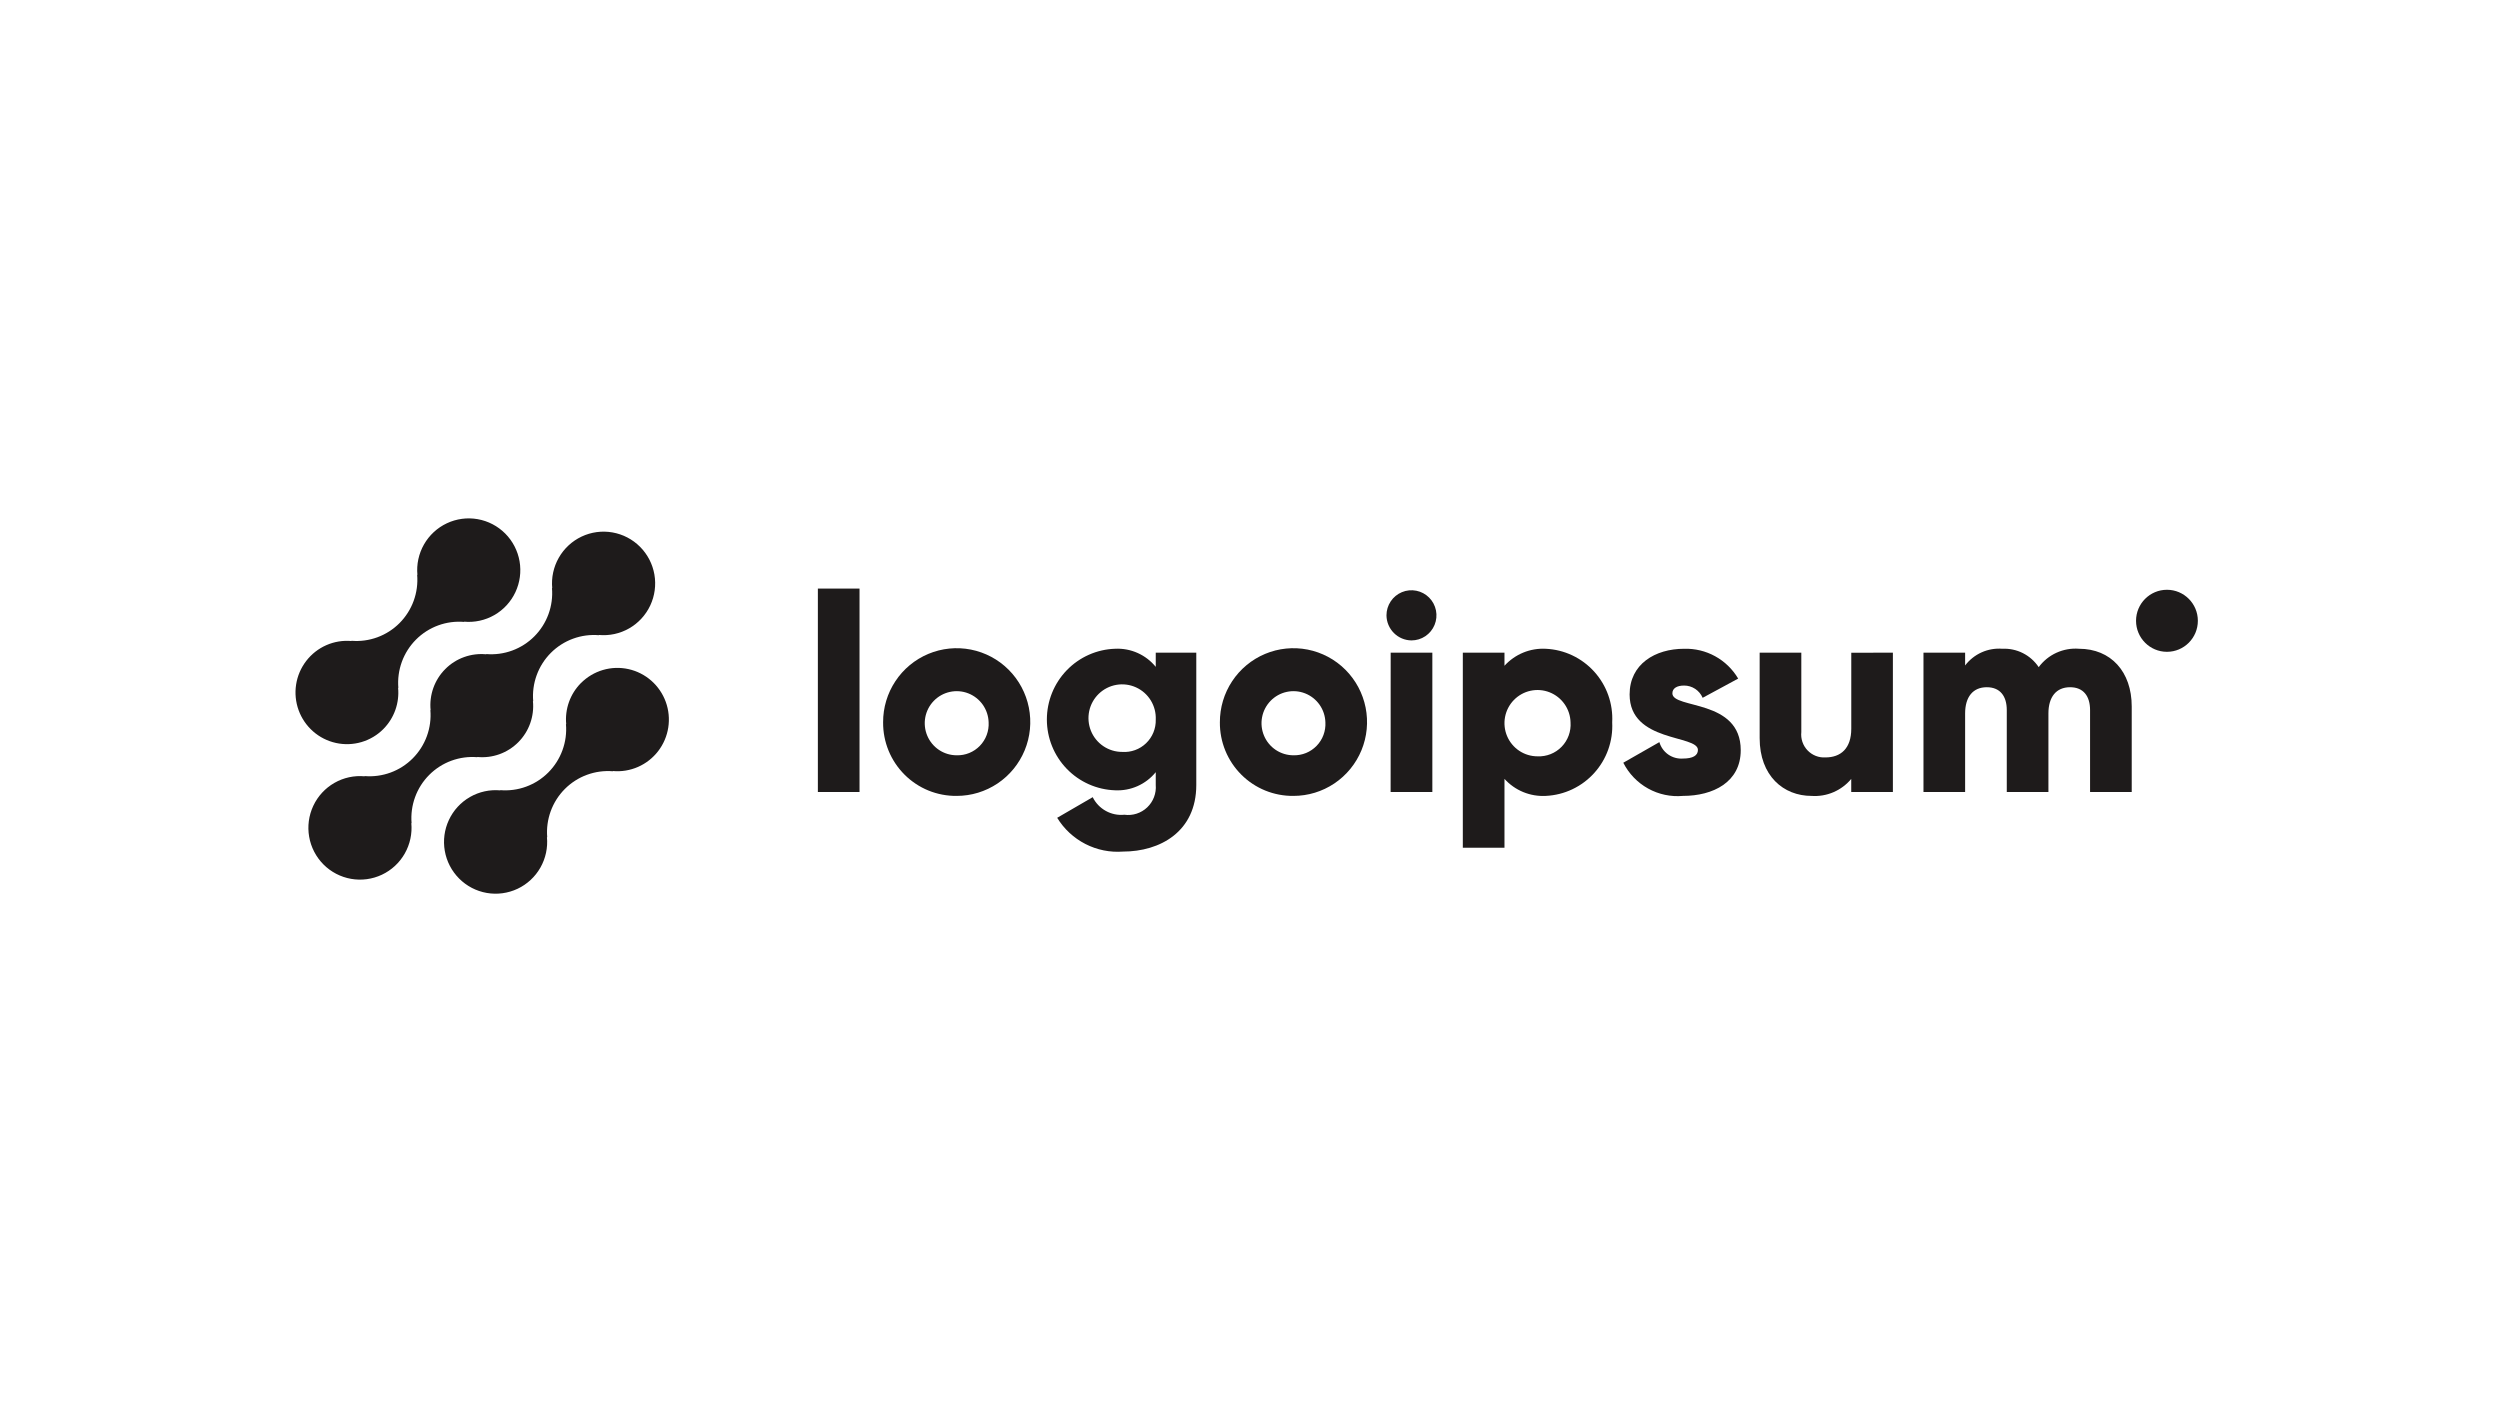
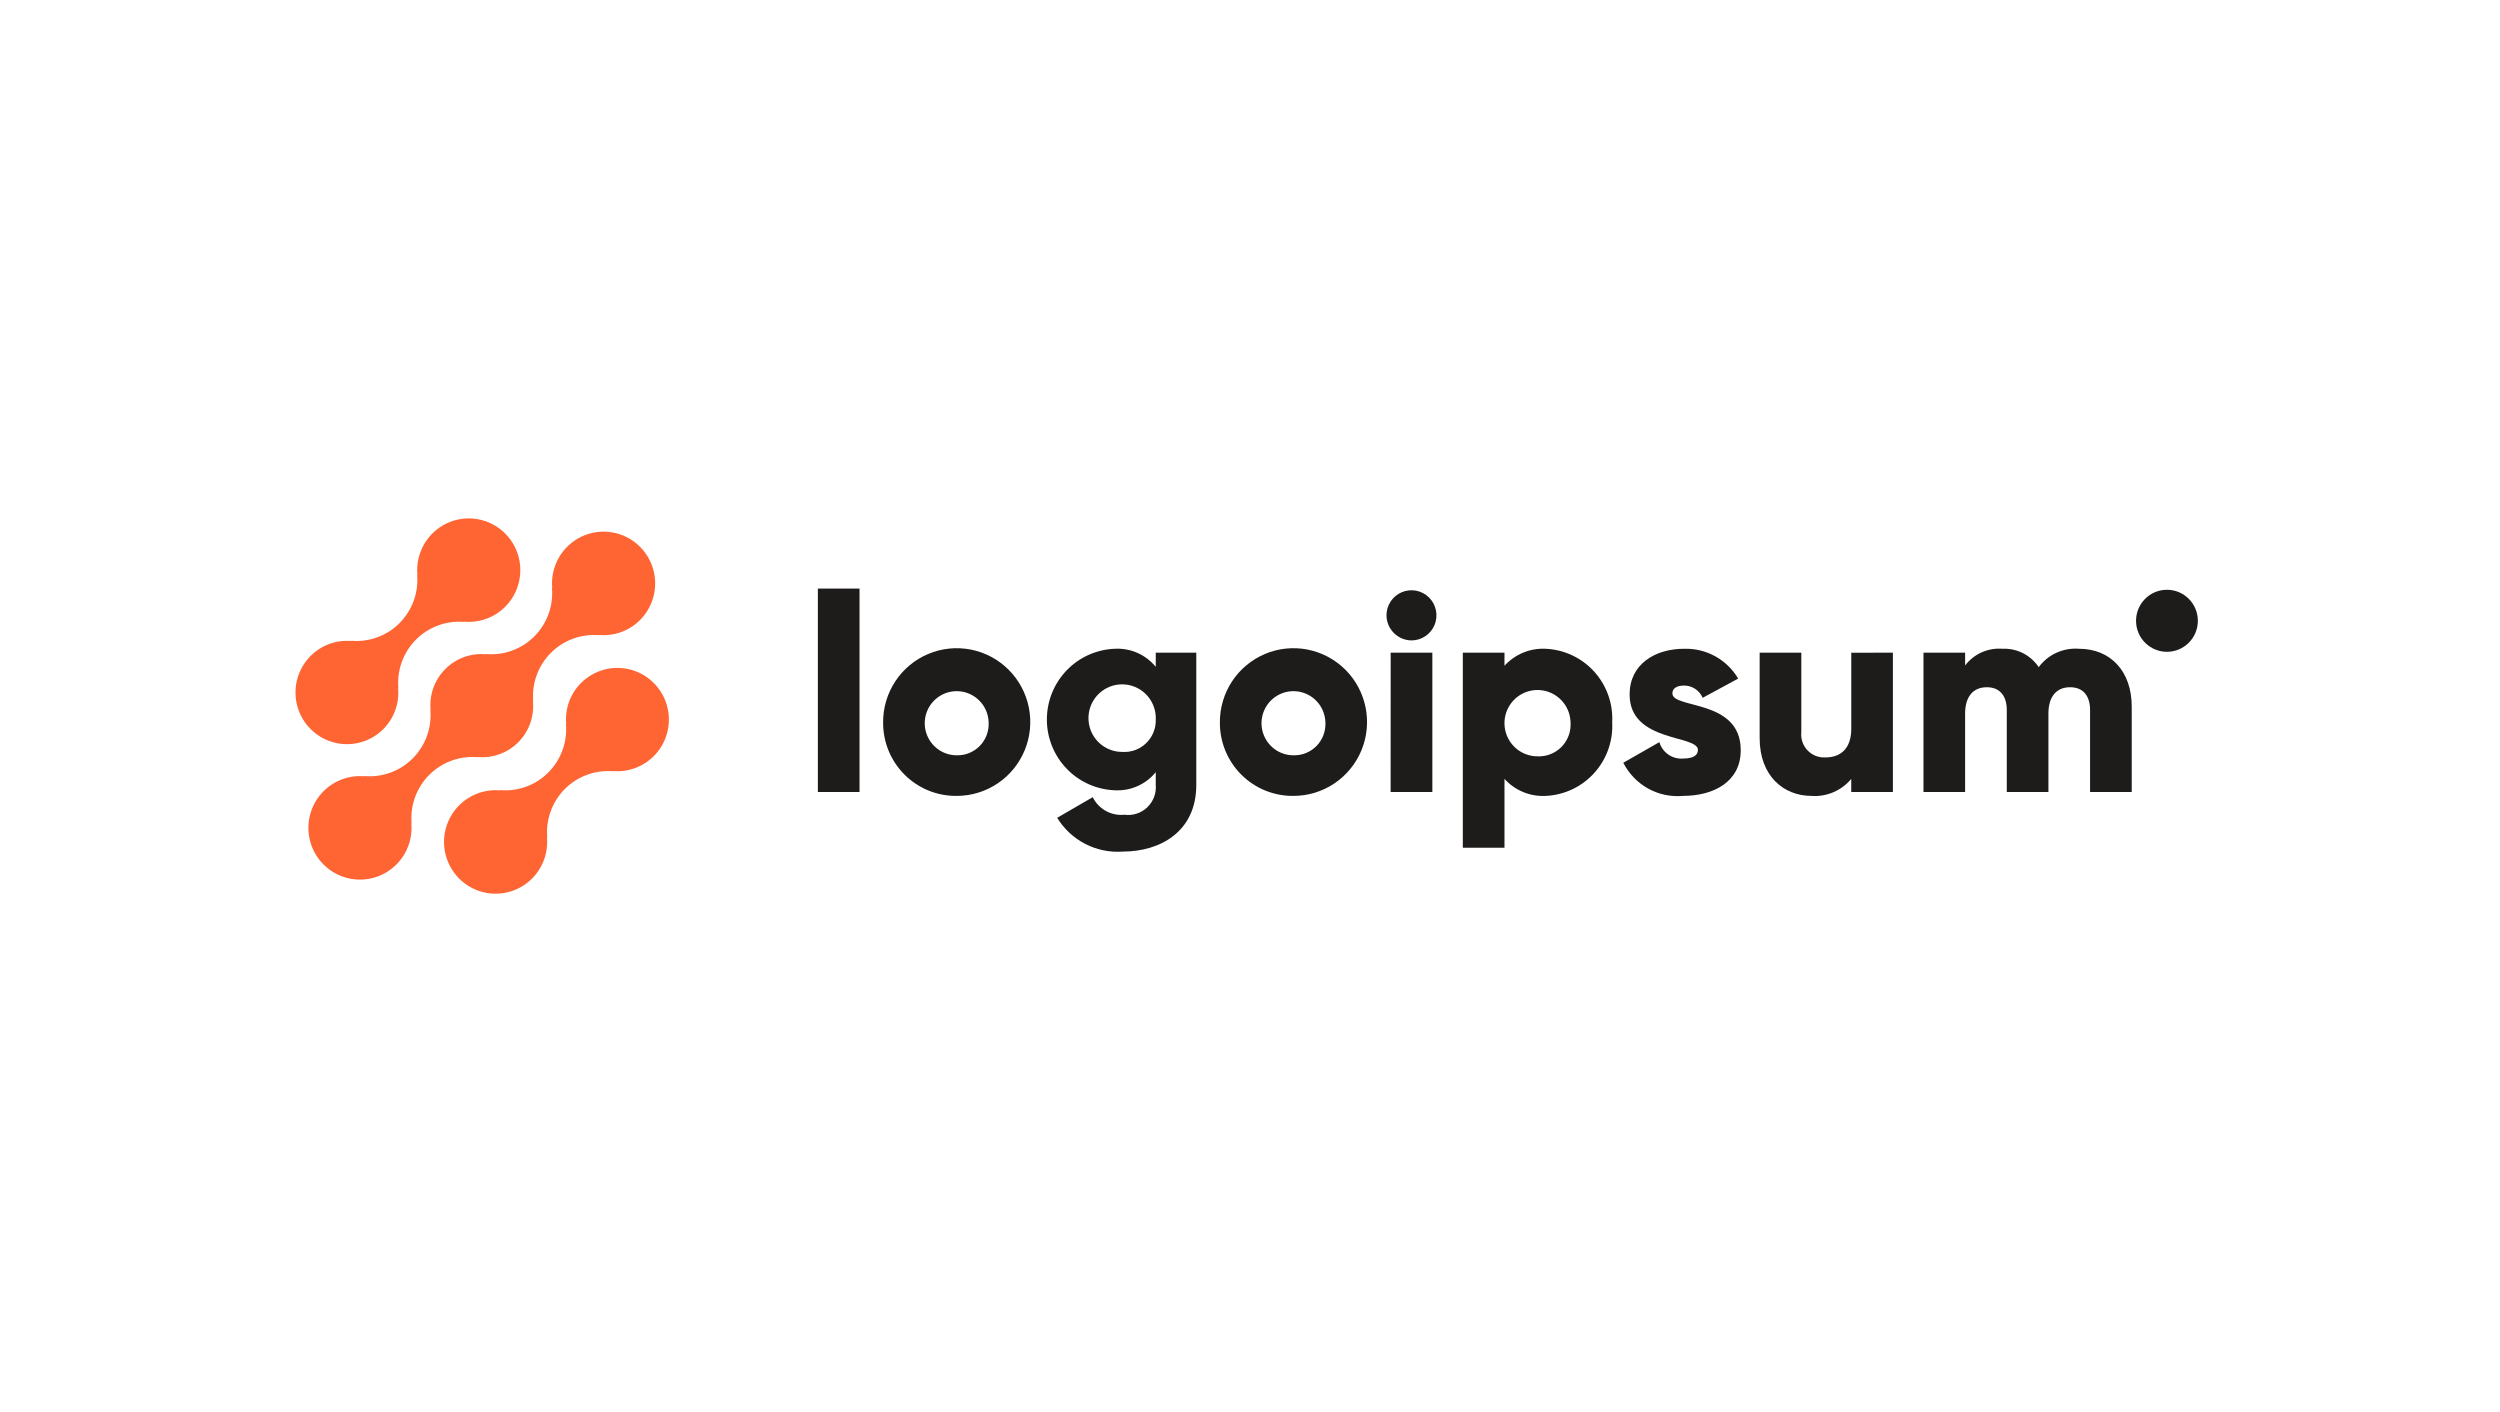
<svg xmlns="http://www.w3.org/2000/svg" width="225" height="127" viewBox="0 0 225 127" fill="none">
-   <path d="M52.279 61.479C51.801 61.962 51.435 62.545 51.206 63.186C50.978 63.828 50.894 64.512 50.959 65.189L50.936 65.167C51.004 65.965 50.896 66.767 50.622 67.519C50.348 68.271 49.914 68.954 49.35 69.52C48.786 70.087 48.105 70.522 47.356 70.797C46.607 71.073 45.807 71.18 45.012 71.113L45.034 71.135C44.083 71.047 43.128 71.254 42.299 71.73C41.47 72.206 40.807 72.927 40.402 73.795C39.996 74.662 39.867 75.635 40.031 76.579C40.196 77.523 40.647 78.393 41.323 79.07C41.998 79.748 42.866 80.2 43.807 80.364C44.748 80.529 45.716 80.398 46.581 79.99C47.445 79.582 48.163 78.916 48.636 78.084C49.109 77.251 49.315 76.293 49.226 75.338L49.25 75.361C49.183 74.564 49.29 73.76 49.564 73.008C49.838 72.257 50.272 71.574 50.837 71.007C51.401 70.441 52.081 70.005 52.831 69.731C53.58 69.456 54.38 69.348 55.175 69.415L55.151 69.392C55.928 69.463 56.71 69.335 57.424 69.021C58.139 68.707 58.763 68.217 59.238 67.597C59.714 66.976 60.026 66.246 60.145 65.472C60.264 64.698 60.187 63.907 59.92 63.172C59.654 62.436 59.206 61.78 58.62 61.264C58.033 60.748 57.327 60.389 56.565 60.22C55.803 60.051 55.012 60.078 54.263 60.298C53.515 60.519 52.834 60.925 52.283 61.479H52.279Z" fill="#1E1B1B" />
-   <path d="M42.968 68.149L42.944 68.126C43.62 68.194 44.302 68.111 44.942 67.882C45.581 67.653 46.162 67.285 46.643 66.803C47.123 66.321 47.491 65.738 47.719 65.097C47.948 64.455 48.031 63.77 47.964 63.092L47.988 63.115C47.92 62.317 48.028 61.514 48.302 60.762C48.576 60.01 49.01 59.327 49.574 58.761C50.138 58.195 50.819 57.759 51.568 57.484C52.317 57.209 53.117 57.101 53.912 57.169L53.888 57.146C54.84 57.235 55.795 57.029 56.624 56.553C57.454 56.078 58.117 55.357 58.524 54.49C58.93 53.622 59.06 52.65 58.896 51.706C58.731 50.761 58.281 49.891 57.605 49.213C56.93 48.535 56.062 48.083 55.121 47.918C54.18 47.753 53.212 47.883 52.347 48.291C51.483 48.699 50.765 49.364 50.291 50.197C49.817 51.029 49.611 51.988 49.7 52.943L49.678 52.919C49.745 53.717 49.638 54.52 49.364 55.272C49.09 56.024 48.656 56.707 48.092 57.273C47.528 57.839 46.847 58.275 46.097 58.55C45.348 58.825 44.548 58.932 43.753 58.865L43.776 58.889C43.1 58.821 42.418 58.904 41.778 59.133C41.138 59.361 40.557 59.73 40.077 60.212C39.596 60.693 39.229 61.276 39 61.918C38.772 62.56 38.688 63.245 38.756 63.923L38.733 63.9C38.8 64.698 38.693 65.501 38.419 66.252C38.145 67.004 37.71 67.687 37.146 68.253C36.582 68.82 35.902 69.255 35.153 69.53C34.403 69.805 33.603 69.913 32.808 69.846L32.831 69.869C31.88 69.779 30.925 69.986 30.095 70.462C29.265 70.937 28.602 71.657 28.196 72.525C27.789 73.393 27.66 74.365 27.824 75.309C27.988 76.254 28.439 77.124 29.114 77.802C29.79 78.48 30.657 78.932 31.598 79.097C32.539 79.262 33.508 79.132 34.372 78.724C35.237 78.316 35.955 77.65 36.428 76.818C36.902 75.985 37.108 75.026 37.019 74.072L37.043 74.095C36.976 73.297 37.083 72.494 37.357 71.742C37.631 70.99 38.065 70.307 38.63 69.741C39.194 69.175 39.874 68.739 40.623 68.464C41.373 68.189 42.173 68.081 42.968 68.149Z" fill="#1E1B1B" />
-   <path d="M34.509 65.606C34.987 65.123 35.353 64.54 35.581 63.899C35.809 63.258 35.894 62.574 35.828 61.896L35.852 61.919C35.785 61.121 35.892 60.318 36.166 59.565C36.44 58.813 36.875 58.13 37.439 57.564C38.004 56.998 38.684 56.562 39.434 56.287C40.184 56.012 40.984 55.905 41.779 55.973L41.755 55.95C42.706 56.039 43.661 55.832 44.49 55.357C45.319 54.882 45.982 54.161 46.388 53.294C46.794 52.427 46.924 51.455 46.76 50.511C46.595 49.567 46.145 48.697 45.47 48.019C44.794 47.341 43.928 46.889 42.987 46.724C42.046 46.559 41.078 46.69 40.214 47.097C39.349 47.505 38.632 48.17 38.158 49.002C37.684 49.834 37.478 50.793 37.567 51.747L37.544 51.724C37.611 52.522 37.504 53.325 37.23 54.077C36.956 54.829 36.522 55.512 35.958 56.078C35.394 56.644 34.713 57.08 33.964 57.355C33.215 57.63 32.415 57.738 31.62 57.67L31.642 57.693C30.866 57.623 30.084 57.751 29.369 58.065C28.655 58.379 28.031 58.869 27.556 59.49C27.08 60.11 26.768 60.841 26.649 61.614C26.53 62.388 26.608 63.179 26.874 63.915C27.141 64.65 27.588 65.306 28.175 65.822C28.761 66.338 29.468 66.697 30.23 66.865C30.991 67.034 31.783 67.007 32.532 66.787C33.28 66.567 33.961 66.161 34.511 65.606H34.509Z" fill="#1E1B1B" />
+   <path d="M52.279 61.48C51.801 61.962 51.435 62.545 51.206 63.187C50.978 63.828 50.894 64.512 50.959 65.19L50.936 65.167C51.004 65.965 50.896 66.768 50.622 67.52C50.348 68.272 49.914 68.955 49.35 69.521C48.786 70.087 48.105 70.523 47.356 70.798C46.607 71.073 45.807 71.18 45.012 71.113L45.034 71.136C44.083 71.047 43.128 71.255 42.299 71.731C41.47 72.206 40.807 72.927 40.402 73.795C39.996 74.663 39.867 75.635 40.031 76.579C40.196 77.523 40.647 78.393 41.323 79.071C41.998 79.748 42.866 80.2 43.807 80.365C44.748 80.529 45.716 80.398 46.581 79.99C47.445 79.582 48.163 78.917 48.636 78.084C49.109 77.252 49.315 76.293 49.226 75.339L49.25 75.362C49.183 74.564 49.29 73.761 49.564 73.009C49.838 72.257 50.272 71.574 50.837 71.008C51.401 70.442 52.081 70.006 52.831 69.731C53.58 69.456 54.38 69.348 55.175 69.415L55.151 69.393C55.928 69.463 56.71 69.335 57.424 69.021C58.139 68.707 58.763 68.217 59.238 67.597C59.714 66.977 60.026 66.246 60.145 65.472C60.264 64.699 60.187 63.907 59.92 63.172C59.654 62.436 59.206 61.78 58.62 61.264C58.033 60.748 57.327 60.389 56.565 60.221C55.803 60.052 55.012 60.079 54.263 60.299C53.515 60.519 52.834 60.925 52.283 61.48H52.279Z" fill="#FF6433" />
+   <path d="M42.968 68.149L42.944 68.126C43.62 68.194 44.302 68.111 44.942 67.882C45.581 67.653 46.162 67.285 46.643 66.803C47.123 66.321 47.491 65.739 47.719 65.097C47.948 64.455 48.031 63.77 47.964 63.092L47.988 63.115C47.92 62.317 48.028 61.514 48.302 60.762C48.576 60.01 49.01 59.327 49.574 58.761C50.138 58.195 50.819 57.759 51.568 57.484C52.317 57.209 53.117 57.101 53.912 57.169L53.888 57.146C54.84 57.236 55.795 57.029 56.624 56.553C57.454 56.078 58.117 55.357 58.524 54.49C58.93 53.622 59.06 52.65 58.896 51.706C58.731 50.761 58.281 49.891 57.605 49.213C56.93 48.535 56.062 48.083 55.121 47.918C54.18 47.753 53.212 47.883 52.347 48.291C51.483 48.699 50.765 49.365 50.291 50.197C49.817 51.03 49.611 51.989 49.7 52.943L49.678 52.919C49.745 53.717 49.638 54.52 49.364 55.272C49.09 56.024 48.656 56.707 48.092 57.273C47.528 57.839 46.847 58.275 46.097 58.55C45.348 58.825 44.548 58.932 43.753 58.865L43.776 58.889C43.1 58.821 42.418 58.904 41.778 59.133C41.138 59.361 40.557 59.73 40.077 60.212C39.596 60.694 39.229 61.276 39 61.918C38.772 62.56 38.688 63.245 38.756 63.923L38.733 63.9C38.8 64.698 38.693 65.501 38.419 66.253C38.145 67.004 37.71 67.687 37.146 68.254C36.582 68.82 35.902 69.255 35.153 69.531C34.403 69.806 33.603 69.913 32.808 69.846L32.831 69.869C31.88 69.779 30.925 69.986 30.095 70.462C29.265 70.937 28.602 71.658 28.196 72.525C27.789 73.393 27.66 74.365 27.824 75.309C27.988 76.254 28.439 77.124 29.114 77.802C29.79 78.48 30.657 78.932 31.598 79.097C32.539 79.262 33.508 79.132 34.372 78.724C35.237 78.316 35.955 77.65 36.428 76.818C36.902 75.985 37.108 75.026 37.019 74.072L37.043 74.095C36.976 73.297 37.083 72.494 37.357 71.742C37.631 70.99 38.065 70.307 38.63 69.741C39.194 69.175 39.874 68.739 40.623 68.464C41.373 68.189 42.173 68.081 42.968 68.149Z" fill="#FF6433" />
+   <path d="M34.509 65.606C34.987 65.124 35.353 64.541 35.581 63.899C35.809 63.258 35.894 62.574 35.828 61.896L35.852 61.919C35.785 61.121 35.892 60.318 36.166 59.566C36.44 58.813 36.875 58.13 37.439 57.564C38.004 56.998 38.684 56.562 39.434 56.287C40.184 56.013 40.984 55.905 41.779 55.973L41.755 55.95C42.706 56.039 43.661 55.832 44.49 55.357C45.319 54.882 45.982 54.161 46.388 53.294C46.794 52.427 46.924 51.455 46.76 50.511C46.595 49.567 46.145 48.697 45.47 48.019C44.794 47.342 43.928 46.889 42.987 46.724C42.046 46.559 41.078 46.69 40.214 47.097C39.349 47.505 38.632 48.17 38.158 49.002C37.684 49.834 37.478 50.793 37.567 51.747L37.544 51.724C37.611 52.522 37.504 53.325 37.23 54.077C36.956 54.829 36.522 55.512 35.958 56.078C35.394 56.644 34.713 57.08 33.964 57.355C33.215 57.63 32.415 57.738 31.62 57.67L31.642 57.693C30.866 57.623 30.084 57.751 29.369 58.065C28.655 58.379 28.031 58.869 27.556 59.49C27.08 60.11 26.768 60.841 26.649 61.614C26.53 62.388 26.608 63.179 26.874 63.915C27.141 64.65 27.588 65.306 28.175 65.822C28.761 66.338 29.468 66.697 30.23 66.866C30.991 67.034 31.783 67.007 32.532 66.787C33.28 66.567 33.961 66.161 34.511 65.606H34.509Z" fill="#FF6433" />
  <path d="M73.608 52.972H77.357V71.28H73.608V52.972Z" fill="#1E1B1B" />
-   <path d="M79.48 65.011C79.474 63.695 79.858 62.407 80.583 61.311C81.307 60.214 82.34 59.358 83.55 58.851C84.759 58.344 86.092 58.209 87.378 58.462C88.665 58.716 89.847 59.346 90.776 60.275C91.705 61.203 92.338 62.388 92.596 63.678C92.854 64.968 92.724 66.305 92.224 67.522C91.723 68.738 90.874 69.777 89.785 70.509C88.695 71.24 87.413 71.631 86.103 71.631C85.232 71.641 84.369 71.476 83.562 71.148C82.756 70.819 82.023 70.332 81.407 69.716C80.79 69.099 80.302 68.366 79.971 67.558C79.64 66.75 79.473 65.884 79.48 65.011ZM88.977 65.011C88.961 64.444 88.779 63.894 88.454 63.43C88.128 62.966 87.674 62.608 87.147 62.402C86.621 62.196 86.045 62.15 85.493 62.271C84.94 62.391 84.435 62.672 84.041 63.079C83.647 63.485 83.381 64 83.276 64.557C83.172 65.115 83.234 65.691 83.454 66.213C83.674 66.736 84.042 67.182 84.513 67.496C84.984 67.809 85.537 67.976 86.103 67.976C86.49 67.987 86.875 67.916 87.233 67.77C87.592 67.624 87.917 67.404 88.187 67.125C88.457 66.847 88.666 66.515 88.802 66.151C88.938 65.787 88.998 65.399 88.977 65.011Z" fill="#1E1B1B" />
-   <path d="M107.666 58.741V70.648C107.666 74.861 104.392 76.642 101.068 76.642C99.898 76.73 98.727 76.493 97.682 75.957C96.637 75.42 95.76 74.606 95.146 73.602L98.344 71.746C98.602 72.269 99.013 72.701 99.523 72.983C100.032 73.266 100.615 73.385 101.193 73.326C101.563 73.377 101.94 73.344 102.295 73.23C102.651 73.116 102.976 72.923 103.247 72.665C103.518 72.407 103.728 72.092 103.861 71.742C103.995 71.392 104.048 71.016 104.017 70.643V69.496C103.578 70.035 103.019 70.464 102.385 70.747C101.752 71.03 101.061 71.16 100.368 71.127C98.719 71.075 97.155 70.381 96.007 69.192C94.86 68.003 94.218 66.412 94.218 64.757C94.218 63.102 94.86 61.511 96.007 60.322C97.155 59.133 98.719 58.439 100.368 58.387C101.061 58.354 101.752 58.484 102.385 58.767C103.019 59.05 103.578 59.478 104.017 60.017V58.738L107.666 58.741ZM104.018 64.759C104.043 64.153 103.887 63.553 103.57 63.036C103.252 62.52 102.788 62.11 102.237 61.861C101.686 61.611 101.073 61.533 100.477 61.636C99.881 61.739 99.329 62.019 98.893 62.439C98.457 62.86 98.156 63.401 98.029 63.995C97.903 64.588 97.956 65.206 98.182 65.769C98.408 66.332 98.797 66.814 99.298 67.153C99.799 67.492 100.39 67.673 100.995 67.672C101.389 67.7 101.784 67.644 102.155 67.509C102.527 67.374 102.866 67.163 103.15 66.888C103.435 66.614 103.659 66.283 103.809 65.916C103.958 65.549 104.03 65.155 104.018 64.759Z" fill="#1E1B1B" />
-   <path d="M109.789 65.011C109.784 63.695 110.167 62.407 110.892 61.311C111.617 60.214 112.649 59.358 113.859 58.851C115.068 58.344 116.401 58.209 117.687 58.462C118.974 58.716 120.156 59.346 121.085 60.275C122.014 61.203 122.647 62.388 122.905 63.678C123.163 64.968 123.033 66.305 122.533 67.522C122.032 68.738 121.183 69.777 120.094 70.509C119.004 71.24 117.723 71.631 116.412 71.631C115.541 71.641 114.678 71.476 113.872 71.148C113.065 70.819 112.332 70.332 111.716 69.716C111.099 69.099 110.611 68.366 110.28 67.558C109.949 66.75 109.782 65.884 109.789 65.011ZM119.286 65.011C119.27 64.444 119.088 63.894 118.763 63.43C118.437 62.966 117.983 62.608 117.456 62.402C116.93 62.196 116.354 62.15 115.802 62.271C115.249 62.391 114.744 62.672 114.35 63.079C113.956 63.485 113.69 64 113.586 64.557C113.481 65.115 113.543 65.691 113.763 66.213C113.983 66.736 114.351 67.182 114.822 67.496C115.293 67.809 115.846 67.976 116.412 67.976C116.799 67.987 117.184 67.916 117.543 67.77C117.901 67.624 118.226 67.404 118.496 67.125C118.766 66.847 118.976 66.515 119.111 66.151C119.247 65.787 119.307 65.399 119.286 65.011Z" fill="#1E1B1B" />
-   <path d="M124.783 55.38C124.783 54.933 124.915 54.497 125.162 54.126C125.409 53.755 125.76 53.465 126.171 53.294C126.582 53.123 127.034 53.079 127.471 53.166C127.907 53.253 128.308 53.468 128.622 53.784C128.937 54.099 129.151 54.502 129.238 54.94C129.325 55.377 129.28 55.831 129.11 56.244C128.94 56.656 128.651 57.009 128.282 57.257C127.912 57.505 127.477 57.637 127.032 57.637C126.437 57.631 125.869 57.392 125.448 56.969C125.028 56.547 124.789 55.977 124.783 55.38ZM125.161 58.74H128.911V71.281H125.156L125.161 58.74Z" fill="#1E1B1B" />
-   <path d="M145.098 65.011C145.141 65.84 145.021 66.669 144.744 67.451C144.467 68.233 144.038 68.952 143.483 69.567C142.928 70.182 142.257 70.681 141.51 71.035C140.762 71.39 139.951 71.592 139.125 71.631C138.431 71.669 137.736 71.551 137.092 71.287C136.449 71.022 135.871 70.617 135.403 70.1V76.296H131.654V58.74H135.403V59.919C135.872 59.403 136.449 58.998 137.093 58.733C137.736 58.469 138.431 58.352 139.125 58.39C139.951 58.428 140.762 58.63 141.51 58.984C142.258 59.339 142.929 59.838 143.484 60.453C144.039 61.069 144.468 61.788 144.745 62.57C145.022 63.352 145.142 64.182 145.098 65.011ZM141.349 65.011C141.335 64.424 141.148 63.854 140.812 63.373C140.477 62.892 140.007 62.522 139.463 62.307C138.918 62.093 138.322 62.044 137.751 62.168C137.179 62.291 136.656 62.582 136.247 63.002C135.839 63.422 135.563 63.954 135.454 64.531C135.346 65.108 135.409 65.704 135.636 66.245C135.864 66.786 136.245 67.248 136.732 67.572C137.22 67.897 137.792 68.07 138.377 68.07C138.778 68.088 139.179 68.02 139.553 67.872C139.927 67.724 140.265 67.498 140.546 67.209C140.827 66.92 141.043 66.575 141.182 66.196C141.32 65.817 141.377 65.413 141.349 65.011Z" fill="#1E1B1B" />
-   <path d="M156.666 67.518C156.666 70.402 154.168 71.631 151.469 71.631C150.379 71.73 149.284 71.499 148.326 70.966C147.368 70.434 146.592 69.626 146.096 68.646L149.344 66.791C149.475 67.244 149.757 67.638 150.143 67.907C150.529 68.176 150.996 68.304 151.464 68.27C152.363 68.27 152.814 67.994 152.814 67.494C152.814 66.113 146.665 66.841 146.665 62.503C146.665 59.768 148.965 58.39 151.564 58.39C152.541 58.359 153.508 58.591 154.365 59.063C155.222 59.535 155.937 60.229 156.436 61.073L153.238 62.803C153.097 62.474 152.864 62.195 152.566 61.998C152.269 61.802 151.92 61.698 151.564 61.7C150.914 61.7 150.514 61.953 150.514 62.401C150.519 63.832 156.666 62.878 156.666 67.518Z" fill="#1E1B1B" />
-   <path d="M170.36 58.741V71.281H166.611V70.102C166.179 70.622 165.629 71.032 165.009 71.298C164.388 71.564 163.713 71.679 163.039 71.632C160.515 71.632 158.369 69.827 158.369 66.439V58.741H162.118V65.888C162.086 66.186 162.12 66.488 162.217 66.772C162.314 67.057 162.471 67.316 162.678 67.533C162.885 67.75 163.136 67.919 163.415 68.029C163.693 68.139 163.992 68.186 164.291 68.168C165.666 68.168 166.615 67.366 166.615 65.585V58.745L170.36 58.741Z" fill="#1E1B1B" />
-   <path d="M191.855 63.581V71.28H188.106V63.906C188.106 62.652 187.507 61.85 186.308 61.85C185.058 61.85 184.358 62.728 184.358 64.208V71.28H180.61V63.906C180.61 62.652 180.01 61.85 178.81 61.85C177.561 61.85 176.861 62.728 176.861 64.208V71.28H173.113V58.739H176.861V59.892C177.25 59.381 177.76 58.975 178.345 58.712C178.93 58.45 179.571 58.338 180.21 58.388C180.851 58.357 181.49 58.493 182.064 58.783C182.637 59.073 183.126 59.507 183.483 60.043C183.898 59.482 184.448 59.036 185.082 58.747C185.716 58.458 186.412 58.334 187.107 58.388C189.976 58.39 191.855 60.446 191.855 63.581Z" fill="#1E1B1B" />
-   <path d="M195.026 58.663C196.562 58.663 197.807 57.413 197.807 55.871C197.807 54.33 196.562 53.08 195.026 53.08C193.489 53.08 192.244 54.33 192.244 55.871C192.244 57.413 193.489 58.663 195.026 58.663Z" fill="#1E1B1B" />
+   <path d="M79.48 65.011C79.474 63.695 79.858 62.408 80.583 61.311C81.307 60.215 82.34 59.359 83.55 58.852C84.759 58.344 86.092 58.209 87.378 58.462C88.665 58.716 89.847 59.347 90.776 60.275C91.705 61.204 92.338 62.388 92.596 63.678C92.854 64.968 92.724 66.306 92.224 67.522C91.723 68.738 90.874 69.777 89.785 70.509C88.695 71.24 87.413 71.631 86.103 71.631C85.232 71.641 84.369 71.477 83.562 71.148C82.756 70.819 82.023 70.332 81.407 69.716C80.79 69.1 80.302 68.366 79.971 67.558C79.64 66.75 79.473 65.884 79.48 65.011ZM88.977 65.011C88.961 64.444 88.779 63.894 88.454 63.43C88.128 62.966 87.674 62.609 87.147 62.403C86.621 62.196 86.045 62.151 85.493 62.271C84.94 62.391 84.435 62.672 84.041 63.079C83.647 63.486 83.381 64 83.276 64.557C83.172 65.115 83.234 65.691 83.454 66.214C83.674 66.736 84.042 67.182 84.513 67.496C84.984 67.809 85.537 67.977 86.103 67.976C86.49 67.987 86.875 67.917 87.233 67.77C87.592 67.624 87.917 67.404 88.187 67.126C88.457 66.847 88.666 66.515 88.802 66.151C88.938 65.787 88.998 65.399 88.977 65.011Z" fill="#1E1B1B" />
+   <path d="M107.666 58.741V70.648C107.666 74.861 104.392 76.642 101.068 76.642C99.898 76.73 98.727 76.493 97.682 75.957C96.637 75.42 95.76 74.606 95.146 73.602L98.345 71.746C98.603 72.269 99.014 72.701 99.523 72.983C100.032 73.266 100.615 73.385 101.193 73.326C101.563 73.377 101.94 73.345 102.295 73.23C102.651 73.116 102.976 72.923 103.247 72.665C103.518 72.407 103.728 72.092 103.862 71.742C103.995 71.392 104.048 71.016 104.017 70.643V69.496C103.578 70.036 103.019 70.464 102.385 70.747C101.752 71.03 101.061 71.16 100.368 71.127C98.719 71.075 97.155 70.381 96.008 69.192C94.86 68.003 94.218 66.412 94.218 64.757C94.218 63.102 94.86 61.511 96.008 60.322C97.155 59.133 98.719 58.44 100.368 58.387C101.061 58.354 101.752 58.484 102.385 58.767C103.019 59.05 103.578 59.479 104.017 60.018V58.738L107.666 58.741ZM104.018 64.759C104.043 64.153 103.887 63.553 103.57 63.036C103.252 62.52 102.788 62.11 102.237 61.861C101.686 61.611 101.073 61.533 100.477 61.636C99.881 61.739 99.329 62.019 98.893 62.44C98.457 62.86 98.156 63.402 98.029 63.995C97.903 64.588 97.956 65.206 98.182 65.769C98.408 66.332 98.797 66.814 99.298 67.153C99.799 67.492 100.391 67.673 100.995 67.672C101.389 67.7 101.784 67.644 102.156 67.51C102.527 67.374 102.866 67.163 103.15 66.888C103.435 66.614 103.66 66.283 103.809 65.916C103.958 65.549 104.03 65.155 104.018 64.759Z" fill="#1E1B1B" />
+   <path d="M109.789 65.011C109.784 63.695 110.168 62.408 110.892 61.311C111.617 60.215 112.649 59.359 113.859 58.852C115.068 58.344 116.401 58.209 117.687 58.462C118.974 58.716 120.156 59.347 121.085 60.275C122.014 61.204 122.647 62.388 122.905 63.678C123.163 64.968 123.033 66.306 122.533 67.522C122.032 68.738 121.183 69.777 120.094 70.509C119.004 71.24 117.723 71.631 116.412 71.631C115.541 71.641 114.678 71.477 113.872 71.148C113.065 70.819 112.333 70.332 111.716 69.716C111.099 69.1 110.611 68.366 110.28 67.558C109.949 66.75 109.782 65.884 109.789 65.011ZM119.286 65.011C119.27 64.444 119.088 63.894 118.763 63.43C118.437 62.966 117.983 62.609 117.456 62.403C116.93 62.196 116.354 62.151 115.802 62.271C115.249 62.391 114.744 62.672 114.35 63.079C113.956 63.486 113.69 64 113.586 64.557C113.481 65.115 113.543 65.691 113.763 66.214C113.983 66.736 114.351 67.182 114.822 67.496C115.294 67.809 115.846 67.977 116.412 67.976C116.799 67.987 117.184 67.917 117.543 67.77C117.901 67.624 118.226 67.404 118.496 67.126C118.766 66.847 118.976 66.515 119.112 66.151C119.247 65.787 119.307 65.399 119.286 65.011Z" fill="#1E1B1B" />
+   <path d="M124.783 55.38C124.783 54.934 124.915 54.497 125.162 54.126C125.409 53.755 125.76 53.465 126.171 53.295C126.582 53.124 127.035 53.079 127.471 53.166C127.907 53.253 128.308 53.468 128.622 53.784C128.937 54.1 129.151 54.502 129.238 54.94C129.325 55.378 129.28 55.831 129.11 56.244C128.94 56.656 128.652 57.009 128.282 57.257C127.912 57.505 127.477 57.637 127.032 57.637C126.437 57.632 125.869 57.392 125.448 56.97C125.028 56.548 124.789 55.977 124.783 55.38ZM125.161 58.741H128.911V71.281H125.156L125.161 58.741Z" fill="#1E1B1B" />
+   <path d="M145.098 65.011C145.141 65.84 145.021 66.669 144.744 67.451C144.467 68.233 144.038 68.952 143.483 69.567C142.928 70.183 142.257 70.682 141.509 71.036C140.761 71.39 139.951 71.592 139.125 71.631C138.43 71.669 137.736 71.551 137.092 71.287C136.448 71.022 135.871 70.617 135.403 70.101V76.296H131.654V58.741H135.403V59.919C135.872 59.403 136.449 58.998 137.092 58.734C137.736 58.469 138.431 58.352 139.125 58.39C139.951 58.428 140.762 58.631 141.51 58.985C142.258 59.339 142.929 59.838 143.484 60.453C144.039 61.069 144.467 61.788 144.744 62.571C145.021 63.353 145.142 64.182 145.098 65.011ZM141.349 65.011C141.334 64.424 141.148 63.855 140.812 63.374C140.476 62.893 140.007 62.522 139.462 62.307C138.918 62.093 138.322 62.045 137.75 62.168C137.179 62.292 136.656 62.582 136.247 63.002C135.839 63.422 135.563 63.954 135.454 64.531C135.346 65.108 135.409 65.704 135.636 66.245C135.864 66.786 136.245 67.248 136.732 67.573C137.22 67.897 137.792 68.07 138.377 68.07C138.778 68.088 139.179 68.021 139.553 67.872C139.927 67.724 140.265 67.498 140.546 67.209C140.826 66.92 141.043 66.575 141.182 66.196C141.32 65.817 141.377 65.413 141.349 65.011Z" fill="#1E1B1B" />
+   <path d="M156.666 67.518C156.666 70.402 154.168 71.631 151.469 71.631C150.379 71.73 149.284 71.499 148.326 70.967C147.368 70.435 146.591 69.626 146.096 68.647L149.344 66.791C149.475 67.244 149.757 67.638 150.143 67.907C150.529 68.176 150.996 68.305 151.464 68.27C152.363 68.27 152.814 67.994 152.814 67.494C152.814 66.113 146.665 66.841 146.665 62.503C146.665 59.768 148.965 58.39 151.564 58.39C152.541 58.359 153.508 58.591 154.365 59.063C155.222 59.535 155.937 60.229 156.436 61.073L153.238 62.803C153.097 62.475 152.864 62.195 152.566 61.999C152.269 61.802 151.92 61.699 151.564 61.7C150.914 61.7 150.514 61.953 150.514 62.402C150.519 63.832 156.666 62.878 156.666 67.518Z" fill="#1E1B1B" />
+   <path d="M170.36 58.741V71.281H166.611V70.102C166.179 70.622 165.629 71.032 165.008 71.298C164.387 71.564 163.712 71.679 163.039 71.632C160.515 71.632 158.369 69.827 158.369 66.439V58.741H162.118V65.888C162.086 66.186 162.12 66.488 162.217 66.772C162.313 67.057 162.471 67.316 162.678 67.533C162.884 67.75 163.136 67.919 163.415 68.029C163.693 68.139 163.992 68.186 164.291 68.168C165.666 68.168 166.615 67.366 166.615 65.585V58.745L170.36 58.741Z" fill="#1E1B1B" />
+   <path d="M191.855 63.581V71.28H188.106V63.907C188.106 62.653 187.507 61.851 186.308 61.851C185.058 61.851 184.358 62.728 184.358 64.208V71.28H180.61V63.907C180.61 62.653 180.011 61.851 178.81 61.851C177.561 61.851 176.861 62.728 176.861 64.208V71.28H173.113V58.74H176.861V59.892C177.25 59.381 177.76 58.975 178.345 58.713C178.93 58.45 179.571 58.339 180.21 58.389C180.851 58.357 181.49 58.493 182.064 58.783C182.637 59.073 183.126 59.507 183.483 60.043C183.898 59.482 184.449 59.036 185.082 58.747C185.716 58.458 186.413 58.334 187.107 58.389C189.976 58.39 191.855 60.446 191.855 63.581Z" fill="#1E1B1B" />
+   <path d="M195.026 58.663C196.562 58.663 197.807 57.413 197.807 55.872C197.807 54.33 196.562 53.08 195.026 53.08C193.489 53.08 192.244 54.33 192.244 55.872C192.244 57.413 193.489 58.663 195.026 58.663Z" fill="#1E1B1B" />
</svg>
